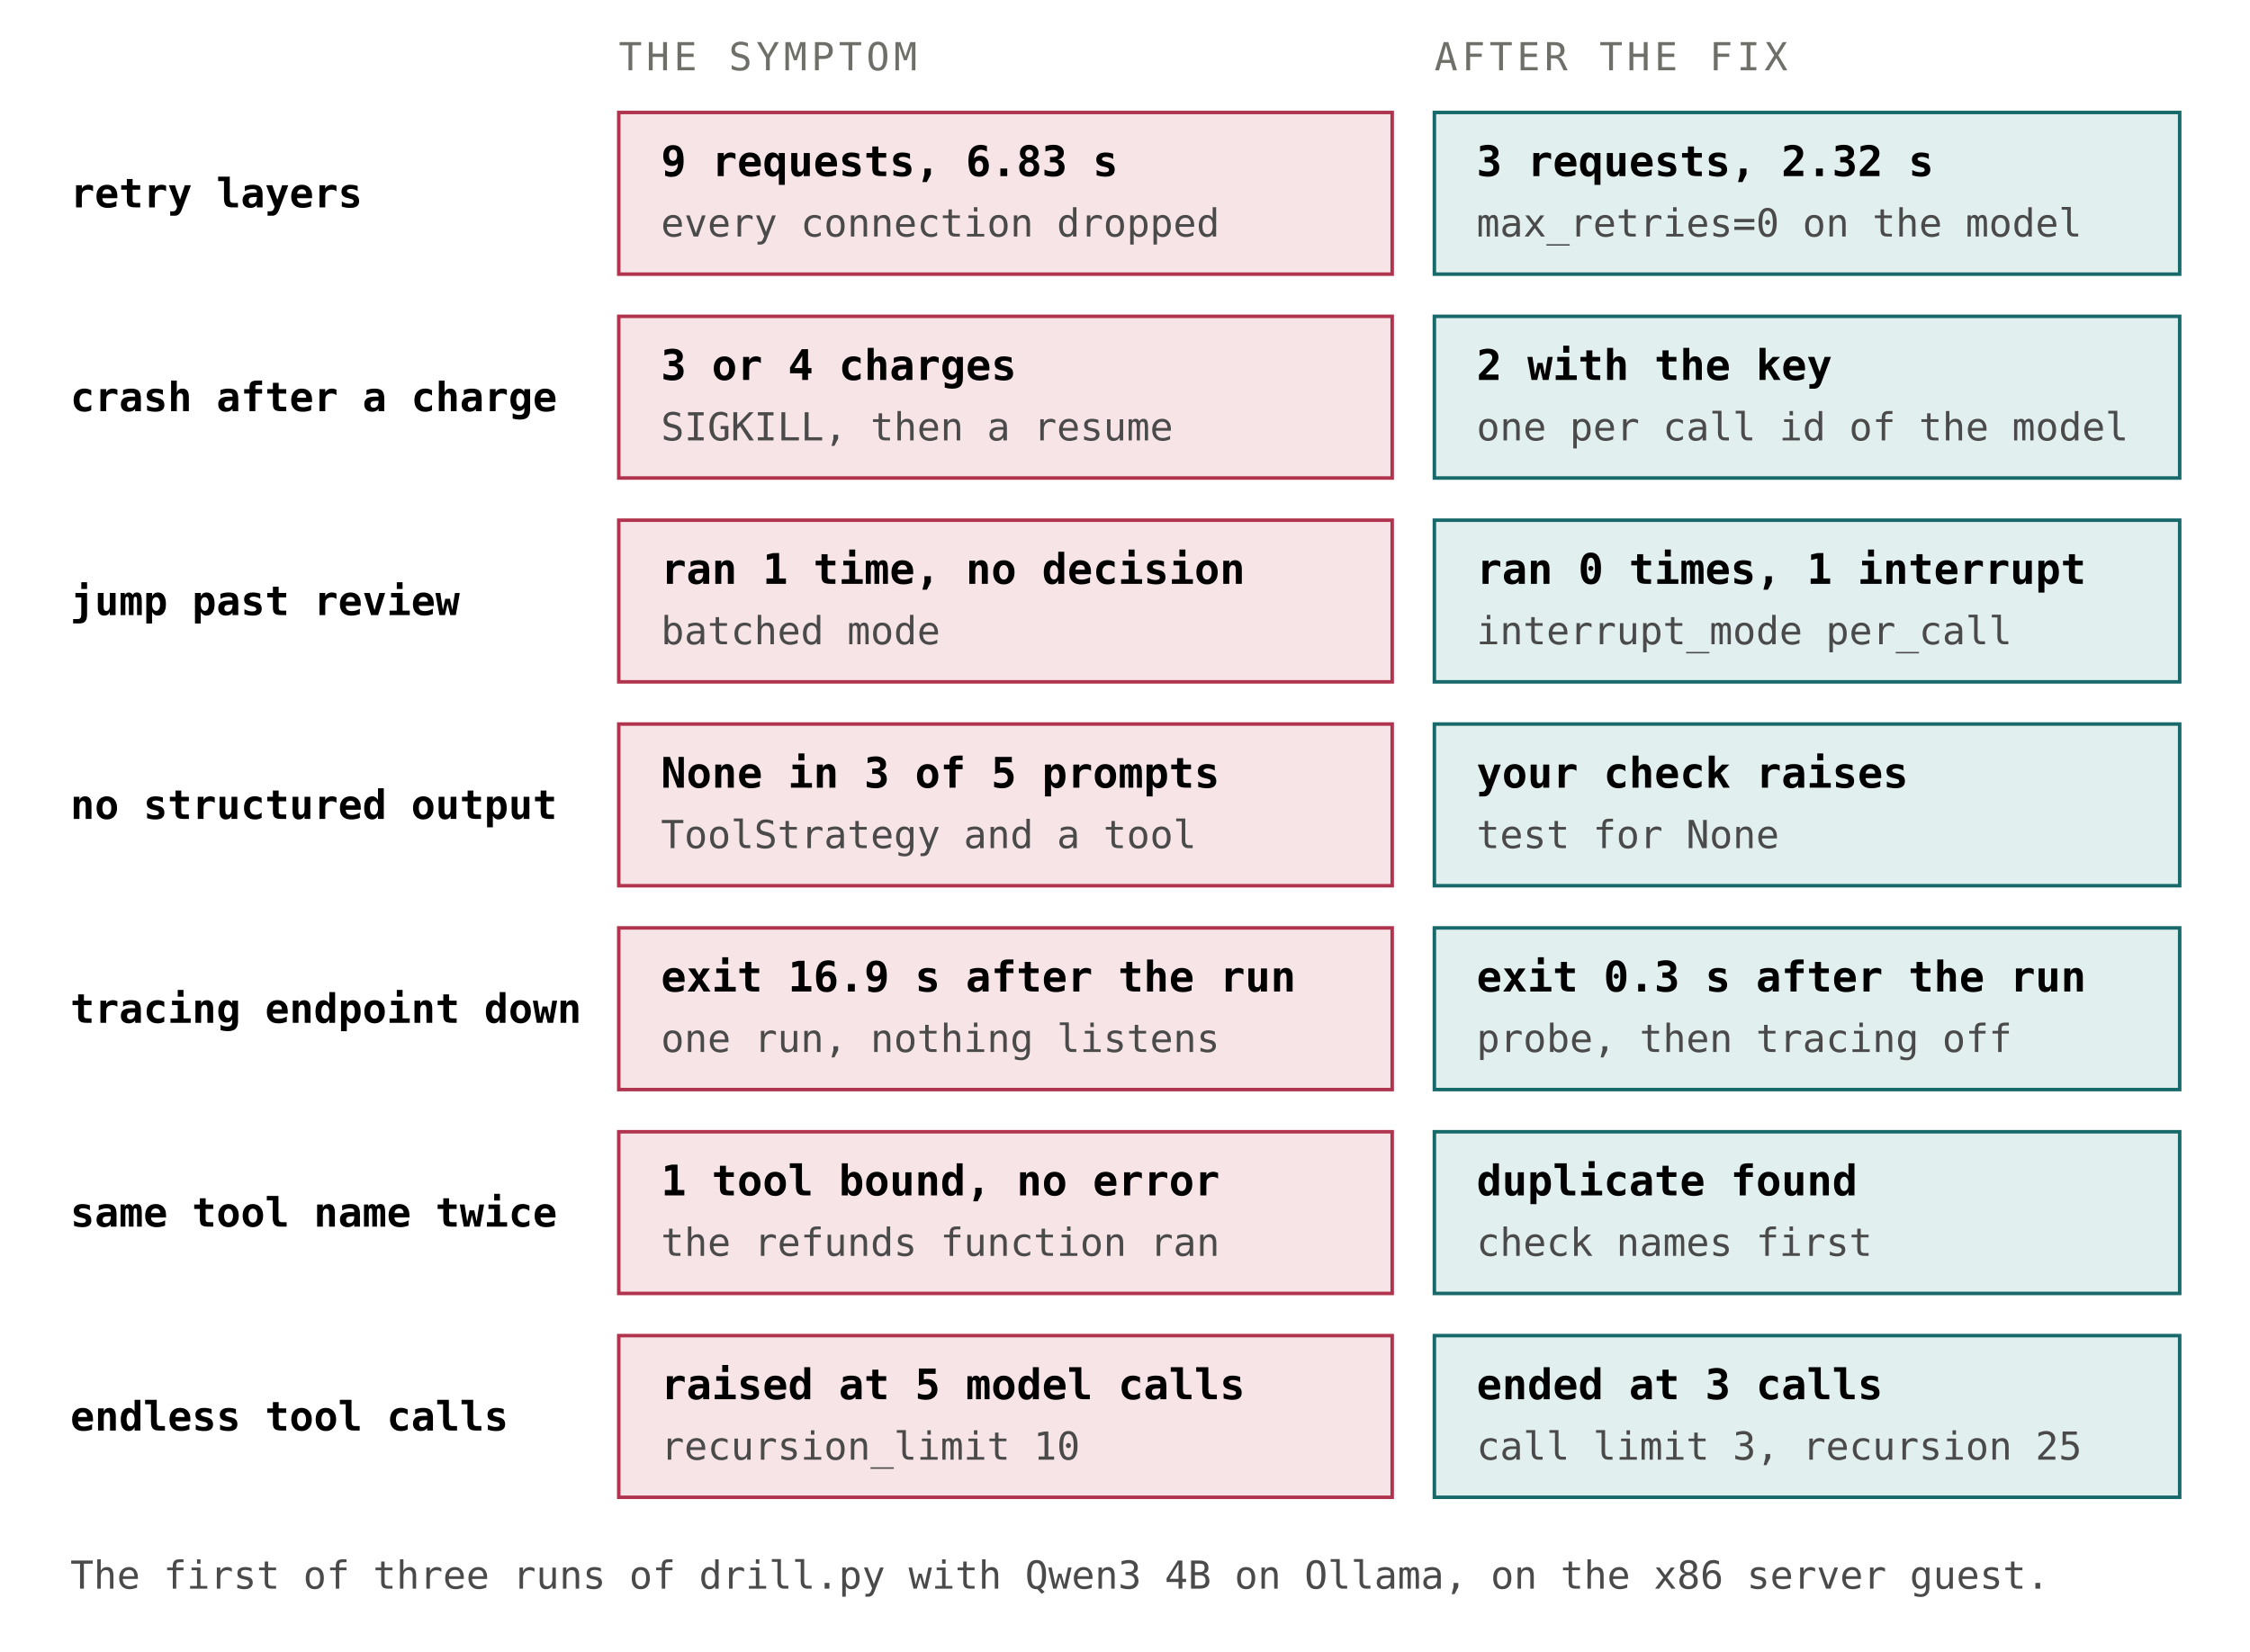
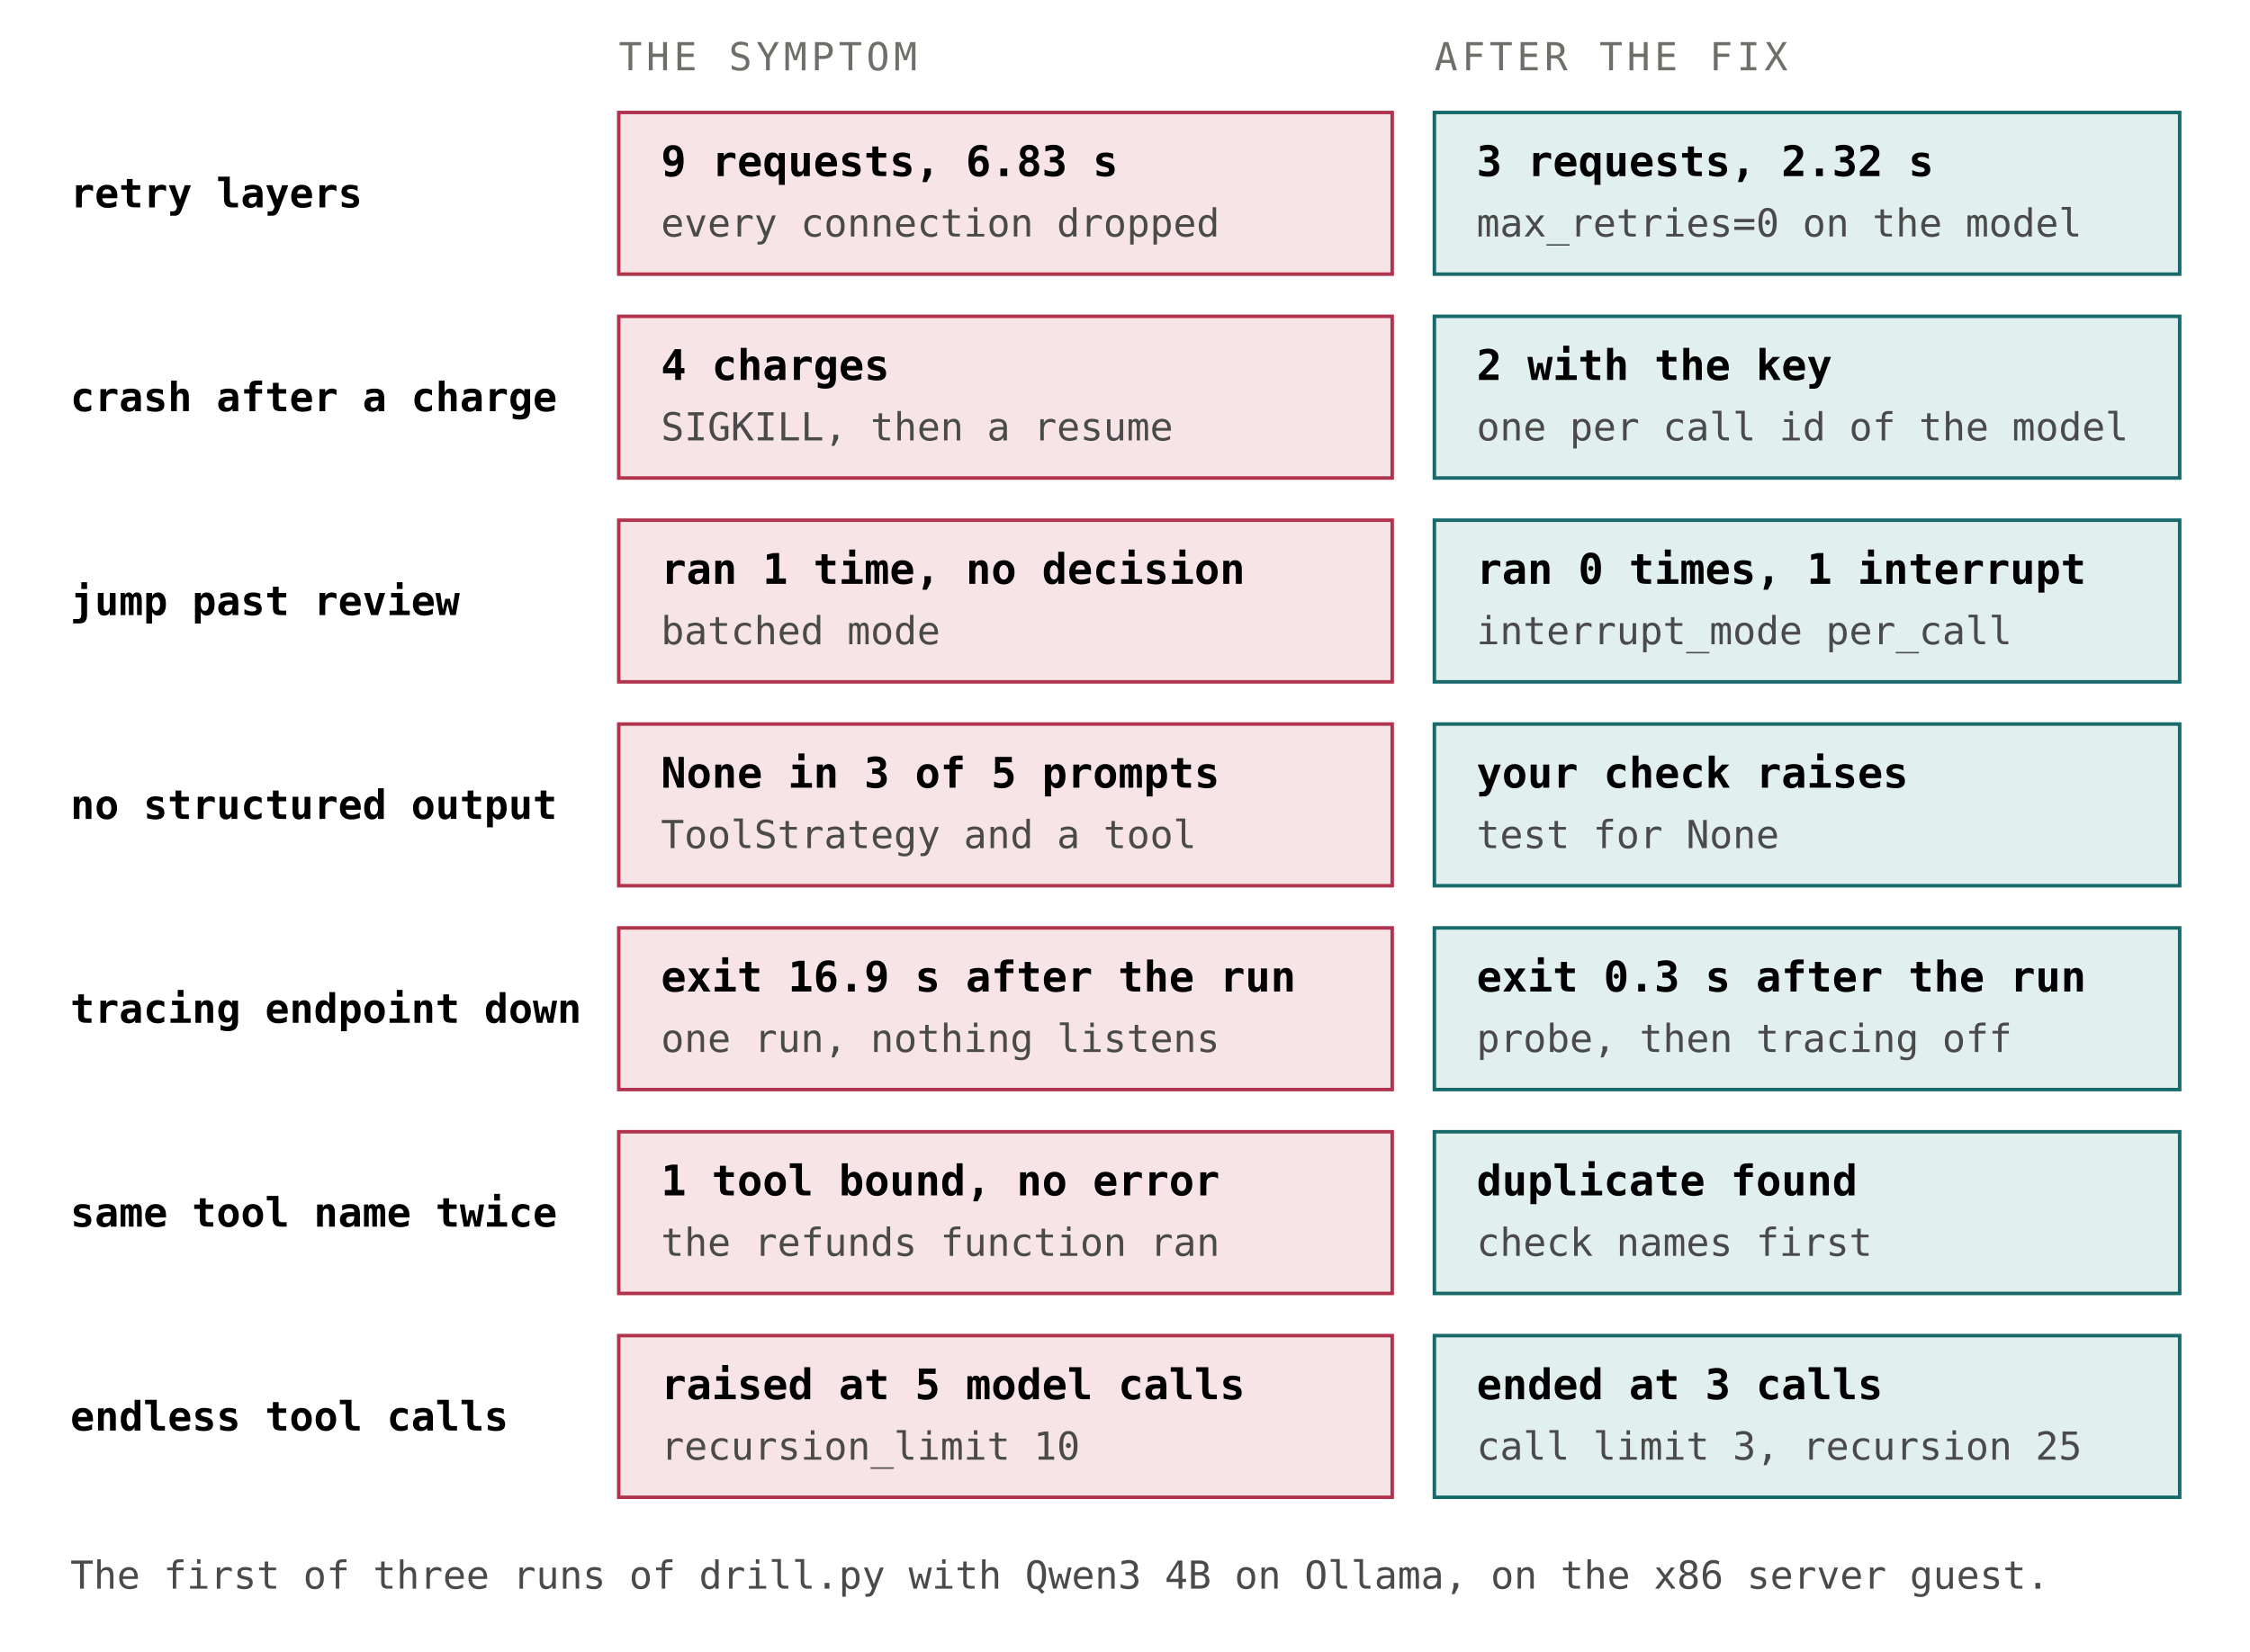
<svg xmlns="http://www.w3.org/2000/svg" viewBox="0 0 640 470" role="img" aria-labelledby="fig-8-7-title fig-8-7-desc" font-family="JetBrains Mono, ui-monospace, monospace">
  <text x="176" y="20" font-size="11" letter-spacing="1.2" fill="var(--m-ink-mute, #6f6f6a)">THE SYMPTOM</text>
  <text x="408" y="20" font-size="11" letter-spacing="1.2" fill="var(--m-ink-mute, #6f6f6a)">AFTER THE FIX</text>
  <text x="20" y="59" font-size="11.5" font-weight="700">retry layers</text>
  <rect x="176" y="32" width="220" height="46" fill="var(--m-rose-fill, #f7e4e7)" stroke="var(--m-rose-ink, #b0344d)" />
  <text x="188" y="50.1" font-size="12" font-weight="700">9 requests, 6.83 s</text>
  <text x="188" y="67.3" font-size="11" class="m-serif" fill="var(--m-ink-soft, #4a4a4a)">every connection dropped</text>
  <rect x="408" y="32" width="212" height="46" fill="var(--m-teal-fill, #e1efee)" stroke="var(--m-teal-ink, #18696a)" />
  <text x="420" y="50.1" font-size="12" font-weight="700">3 requests, 2.32 s</text>
  <text x="420" y="67.3" font-size="11" class="m-serif" fill="var(--m-ink-soft, #4a4a4a)">max_retries=0 on the model</text>
  <text x="20" y="117" font-size="11.5" font-weight="700">crash after a charge</text>
  <rect x="176" y="90" width="220" height="46" fill="var(--m-rose-fill, #f7e4e7)" stroke="var(--m-rose-ink, #b0344d)" />
-   <text x="188" y="108.1" font-size="12" font-weight="700">3 or 4 charges</text>
+   <text x="188" y="108.1" font-size="12" font-weight="700">4 charges</text>
  <text x="188" y="125.3" font-size="11" class="m-serif" fill="var(--m-ink-soft, #4a4a4a)">SIGKILL, then a resume</text>
  <rect x="408" y="90" width="212" height="46" fill="var(--m-teal-fill, #e1efee)" stroke="var(--m-teal-ink, #18696a)" />
  <text x="420" y="108.1" font-size="12" font-weight="700">2 with the key</text>
  <text x="420" y="125.3" font-size="11" class="m-serif" fill="var(--m-ink-soft, #4a4a4a)">one per call id of the model</text>
  <text x="20" y="175" font-size="11.5" font-weight="700">jump past review</text>
  <rect x="176" y="148" width="220" height="46" fill="var(--m-rose-fill, #f7e4e7)" stroke="var(--m-rose-ink, #b0344d)" />
  <text x="188" y="166.1" font-size="12" font-weight="700">ran 1 time, no decision</text>
  <text x="188" y="183.3" font-size="11" class="m-serif" fill="var(--m-ink-soft, #4a4a4a)">batched mode</text>
  <rect x="408" y="148" width="212" height="46" fill="var(--m-teal-fill, #e1efee)" stroke="var(--m-teal-ink, #18696a)" />
  <text x="420" y="166.1" font-size="12" font-weight="700">ran 0 times, 1 interrupt</text>
  <text x="420" y="183.3" font-size="11" class="m-serif" fill="var(--m-ink-soft, #4a4a4a)">interrupt_mode per_call</text>
  <text x="20" y="233" font-size="11.5" font-weight="700">no structured output</text>
  <rect x="176" y="206" width="220" height="46" fill="var(--m-rose-fill, #f7e4e7)" stroke="var(--m-rose-ink, #b0344d)" />
  <text x="188" y="224.1" font-size="12" font-weight="700">None in 3 of 5 prompts</text>
  <text x="188" y="241.3" font-size="11" class="m-serif" fill="var(--m-ink-soft, #4a4a4a)">ToolStrategy and a tool</text>
  <rect x="408" y="206" width="212" height="46" fill="var(--m-teal-fill, #e1efee)" stroke="var(--m-teal-ink, #18696a)" />
  <text x="420" y="224.1" font-size="12" font-weight="700">your check raises</text>
  <text x="420" y="241.3" font-size="11" class="m-serif" fill="var(--m-ink-soft, #4a4a4a)">test for None</text>
  <text x="20" y="291" font-size="11.5" font-weight="700">tracing endpoint down</text>
  <rect x="176" y="264" width="220" height="46" fill="var(--m-rose-fill, #f7e4e7)" stroke="var(--m-rose-ink, #b0344d)" />
  <text x="188" y="282.1" font-size="12" font-weight="700">exit 16.9 s after the run</text>
  <text x="188" y="299.3" font-size="11" class="m-serif" fill="var(--m-ink-soft, #4a4a4a)">one run, nothing listens</text>
  <rect x="408" y="264" width="212" height="46" fill="var(--m-teal-fill, #e1efee)" stroke="var(--m-teal-ink, #18696a)" />
  <text x="420" y="282.1" font-size="12" font-weight="700">exit 0.3 s after the run</text>
  <text x="420" y="299.3" font-size="11" class="m-serif" fill="var(--m-ink-soft, #4a4a4a)">probe, then tracing off</text>
  <text x="20" y="349" font-size="11.5" font-weight="700">same tool name twice</text>
  <rect x="176" y="322" width="220" height="46" fill="var(--m-rose-fill, #f7e4e7)" stroke="var(--m-rose-ink, #b0344d)" />
  <text x="188" y="340.1" font-size="12" font-weight="700">1 tool bound, no error</text>
  <text x="188" y="357.3" font-size="11" class="m-serif" fill="var(--m-ink-soft, #4a4a4a)">the refunds function ran</text>
  <rect x="408" y="322" width="212" height="46" fill="var(--m-teal-fill, #e1efee)" stroke="var(--m-teal-ink, #18696a)" />
  <text x="420" y="340.1" font-size="12" font-weight="700">duplicate found</text>
  <text x="420" y="357.3" font-size="11" class="m-serif" fill="var(--m-ink-soft, #4a4a4a)">check names first</text>
  <text x="20" y="407" font-size="11.5" font-weight="700">endless tool calls</text>
  <rect x="176" y="380" width="220" height="46" fill="var(--m-rose-fill, #f7e4e7)" stroke="var(--m-rose-ink, #b0344d)" />
  <text x="188" y="398.1" font-size="12" font-weight="700">raised at 5 model calls</text>
  <text x="188" y="415.3" font-size="11" class="m-serif" fill="var(--m-ink-soft, #4a4a4a)">recursion_limit 10</text>
  <rect x="408" y="380" width="212" height="46" fill="var(--m-teal-fill, #e1efee)" stroke="var(--m-teal-ink, #18696a)" />
  <text x="420" y="398.1" font-size="12" font-weight="700">ended at 3 calls</text>
  <text x="420" y="415.3" font-size="11" class="m-serif" fill="var(--m-ink-soft, #4a4a4a)">call limit 3, recursion 25</text>
  <text x="20" y="452" font-size="11" class="m-serif" fill="var(--m-ink-soft, #4a4a4a)">The first of three runs of drill.py with Qwen3 4B on Ollama, on the x86 server guest.</text>
</svg>
